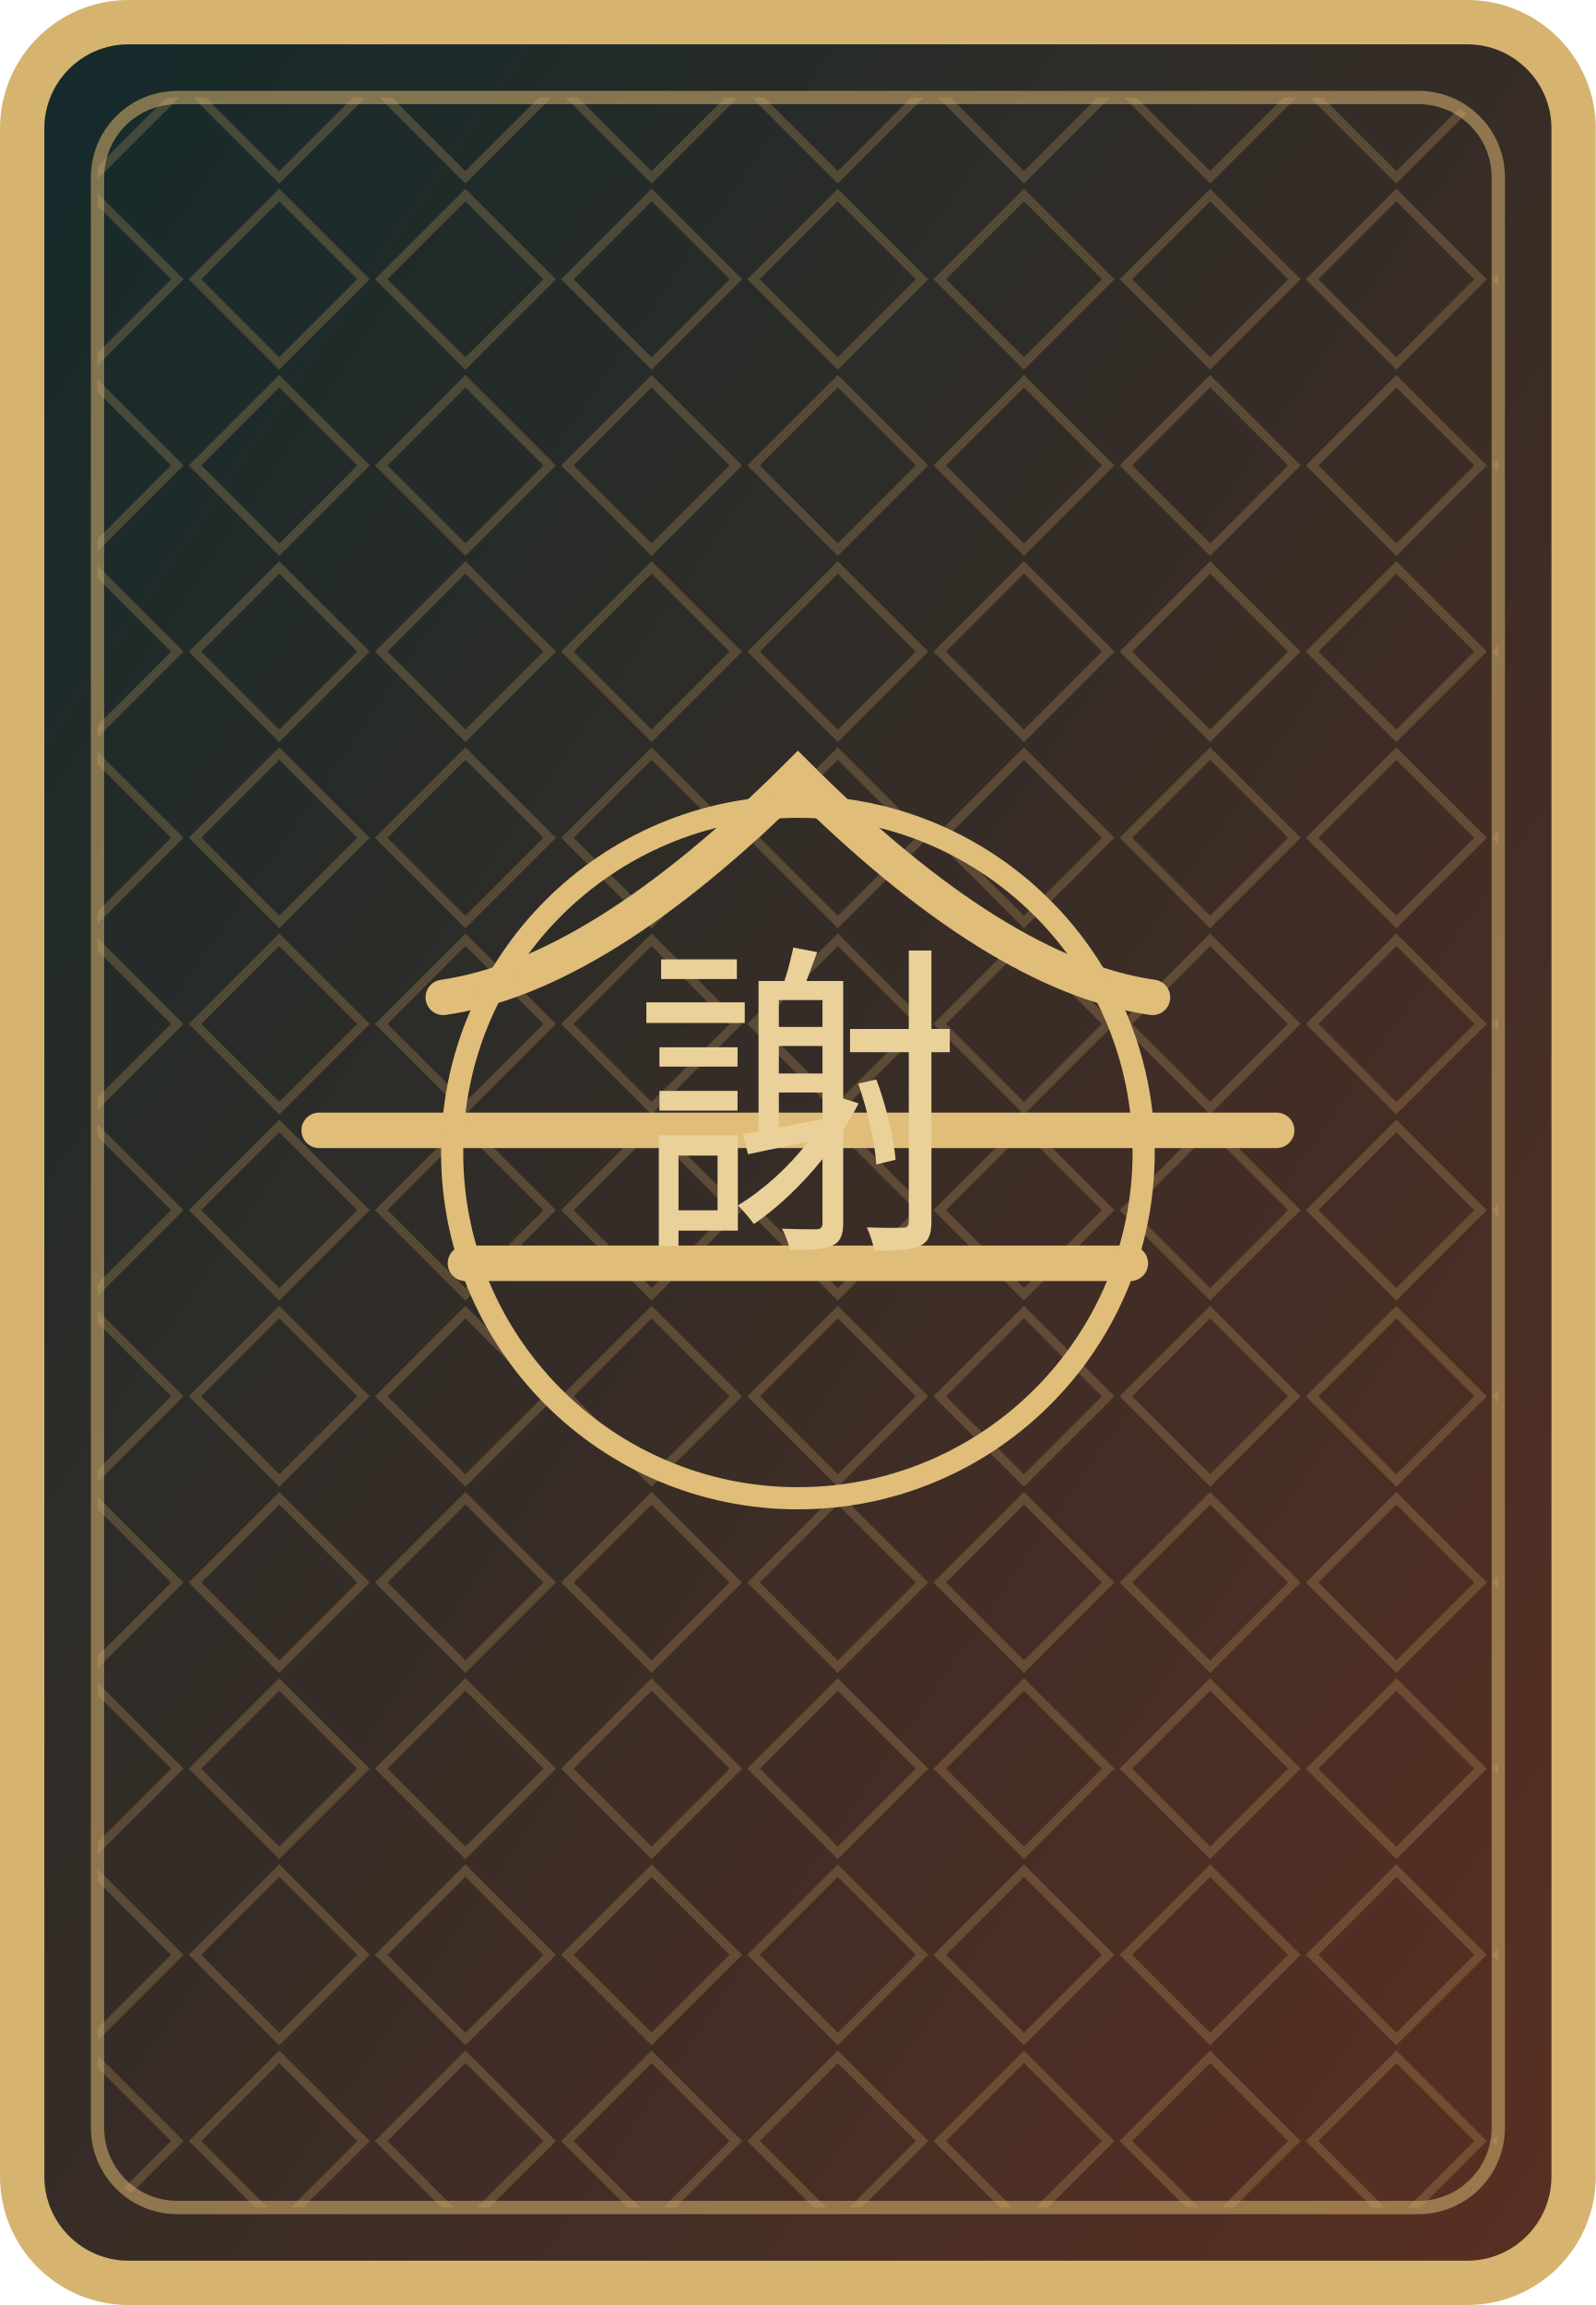
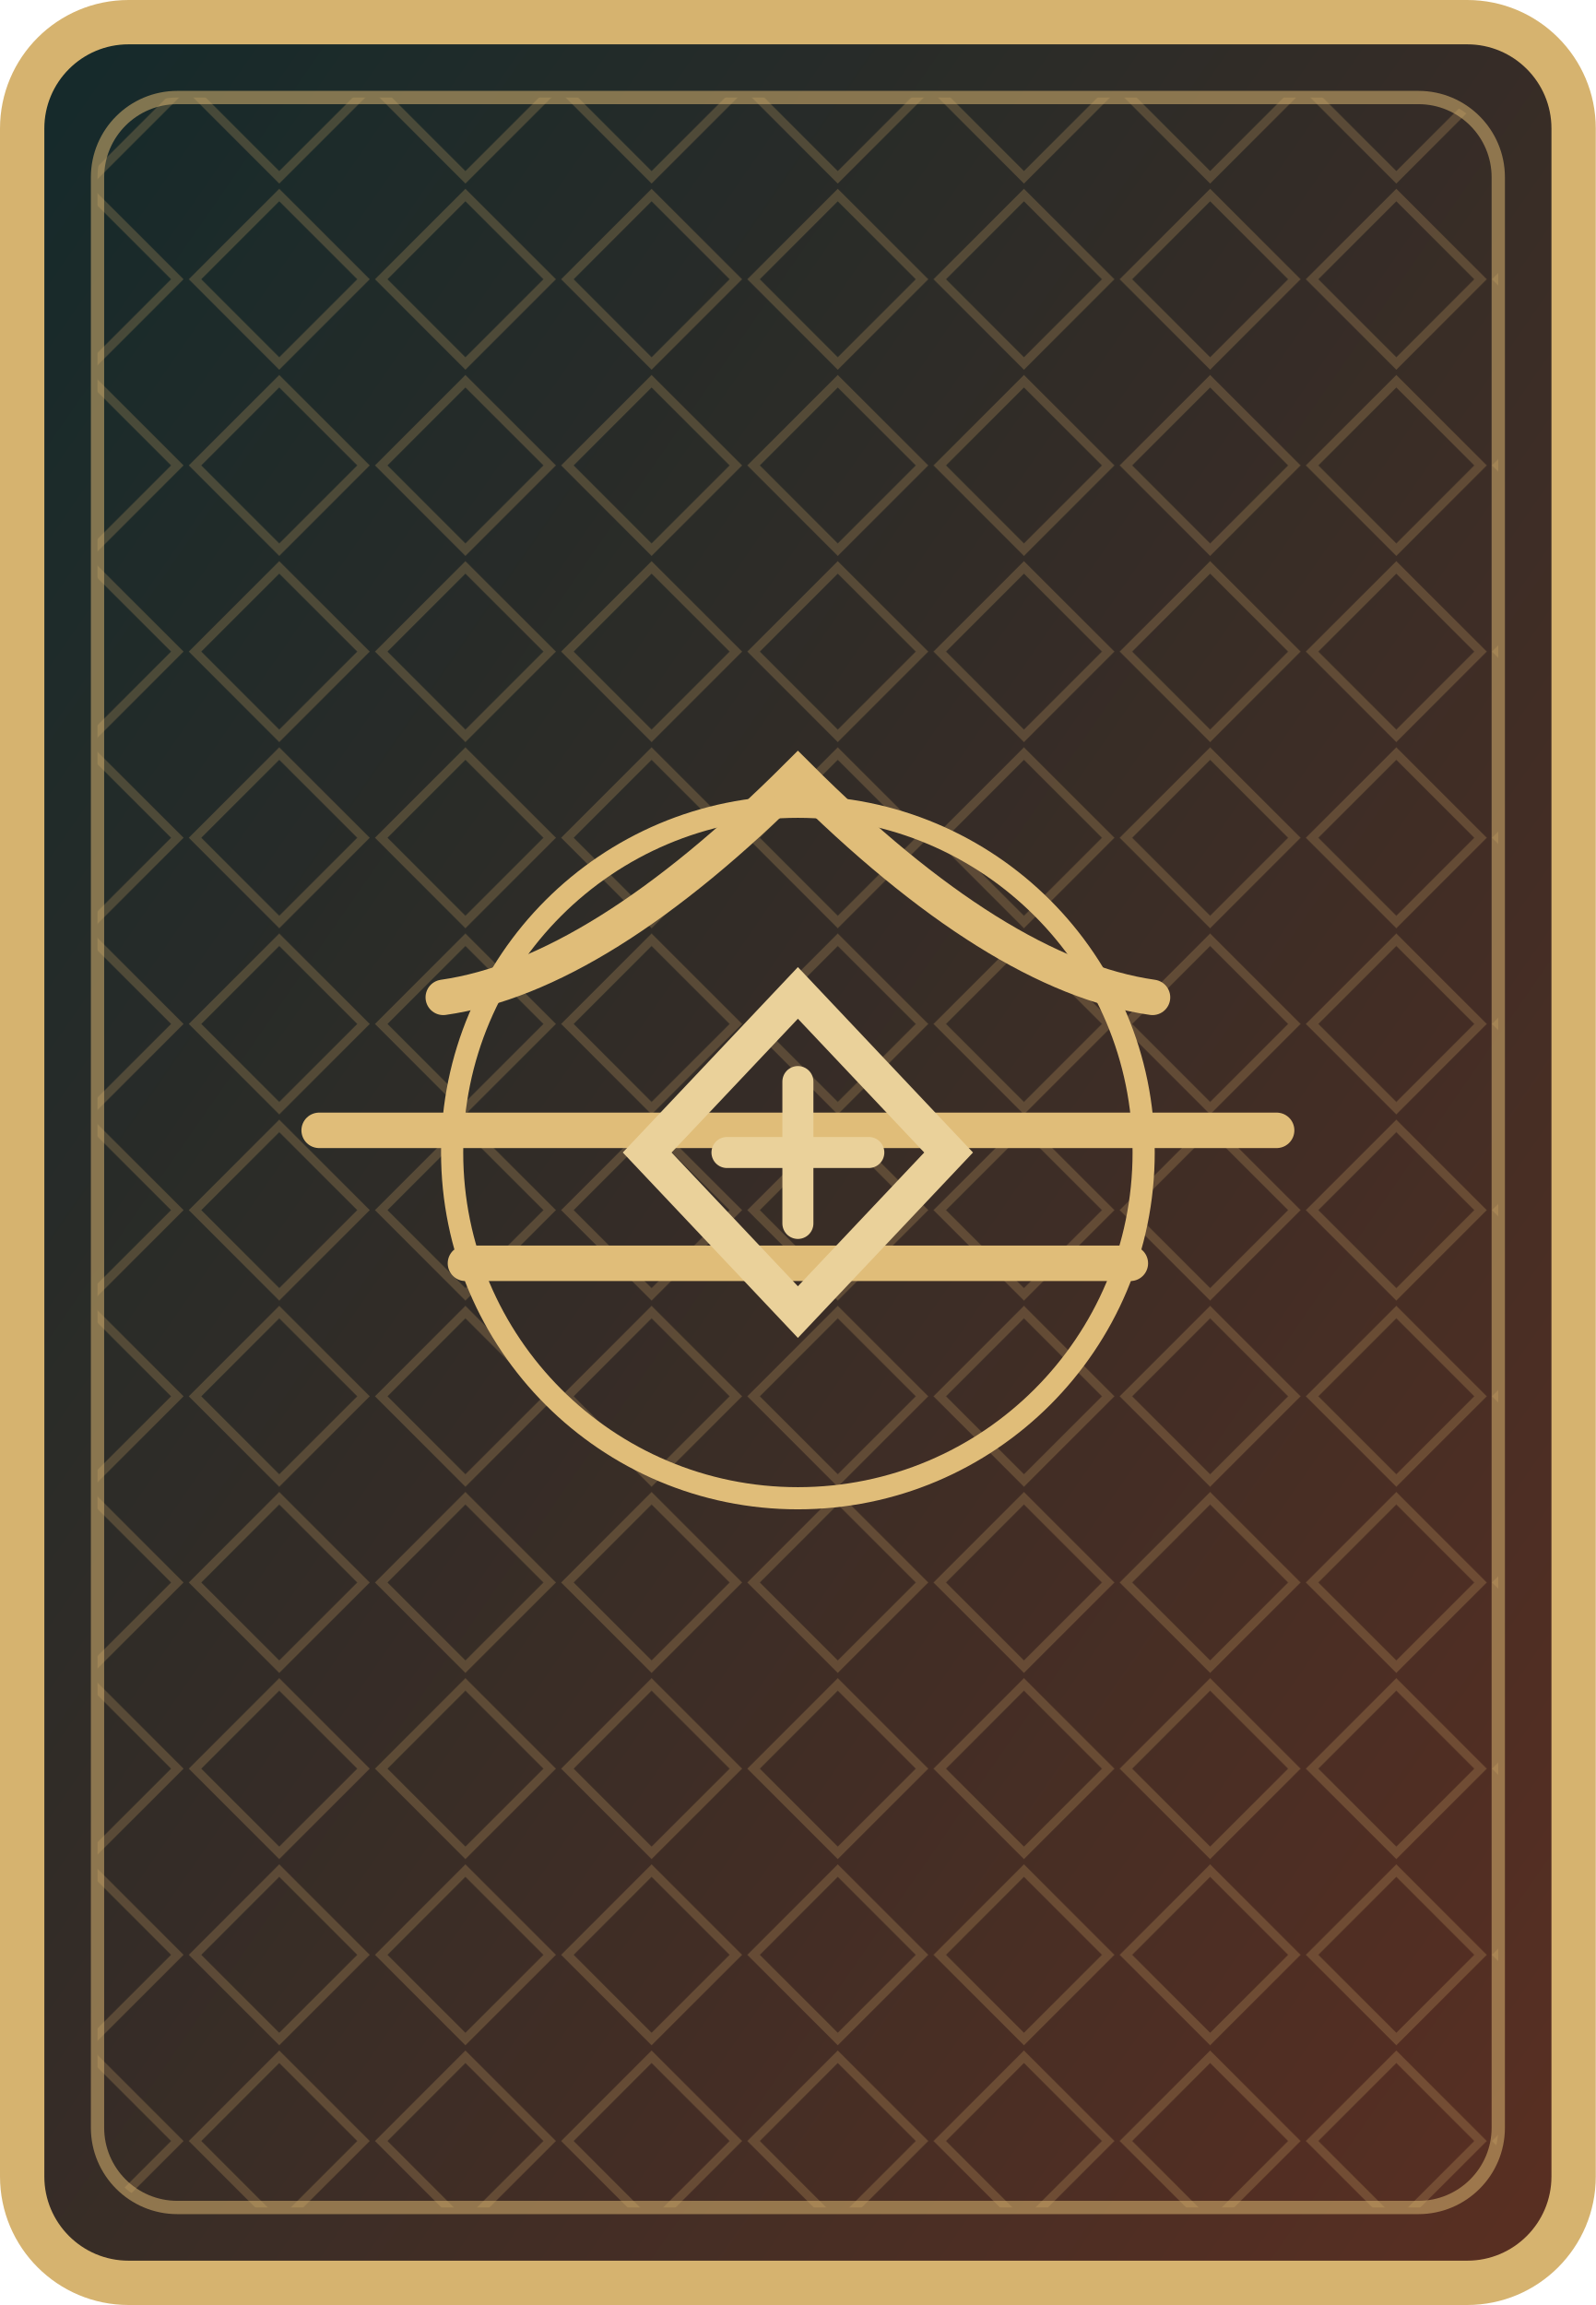
<svg xmlns="http://www.w3.org/2000/svg" viewBox="0 0 360 520">
  <defs>
    <linearGradient id="b" x1="0" y1="0" x2="1" y2="1">
      <stop offset="0" stop-color="#142a2b" />
      <stop offset="1" stop-color="#5a2f22" />
    </linearGradient>
    <pattern id="p" width="42" height="42" patternUnits="userSpaceOnUse">
      <path d="M21 2L40 21 21 40 2 21Z" fill="none" stroke="#d5ae69" stroke-opacity=".24" stroke-width="2" />
    </pattern>
  </defs>
  <rect x="5" y="5" width="350" height="510" rx="24" fill="url(#b)" stroke="#d6b36f" stroke-width="10" />
  <rect x="22" y="22" width="316" height="476" rx="18" fill="url(#p)" stroke="#d6b36f" stroke-opacity=".55" stroke-width="3" />
  <path d="M72 255H288M100 225Q135 220 180 175Q225 220 260 225M105 285H255" stroke="#e0bd79" stroke-width="8" fill="none" stroke-linecap="round" />
  <circle cx="180" cy="260" r="78" fill="none" stroke="#e0bd79" stroke-width="5" />
-   <text x="180" y="276" text-anchor="middle" font-family="serif" font-size="74" fill="#ead19a">謝</text>
+   <path d="M180 224l34 36-34 36-34-36z" fill="none" stroke="#ead19a" stroke-width="8" />
+   <path d="M164 260h32M180 244v32" stroke="#ead19a" stroke-width="7" stroke-linecap="round" />
</svg>
